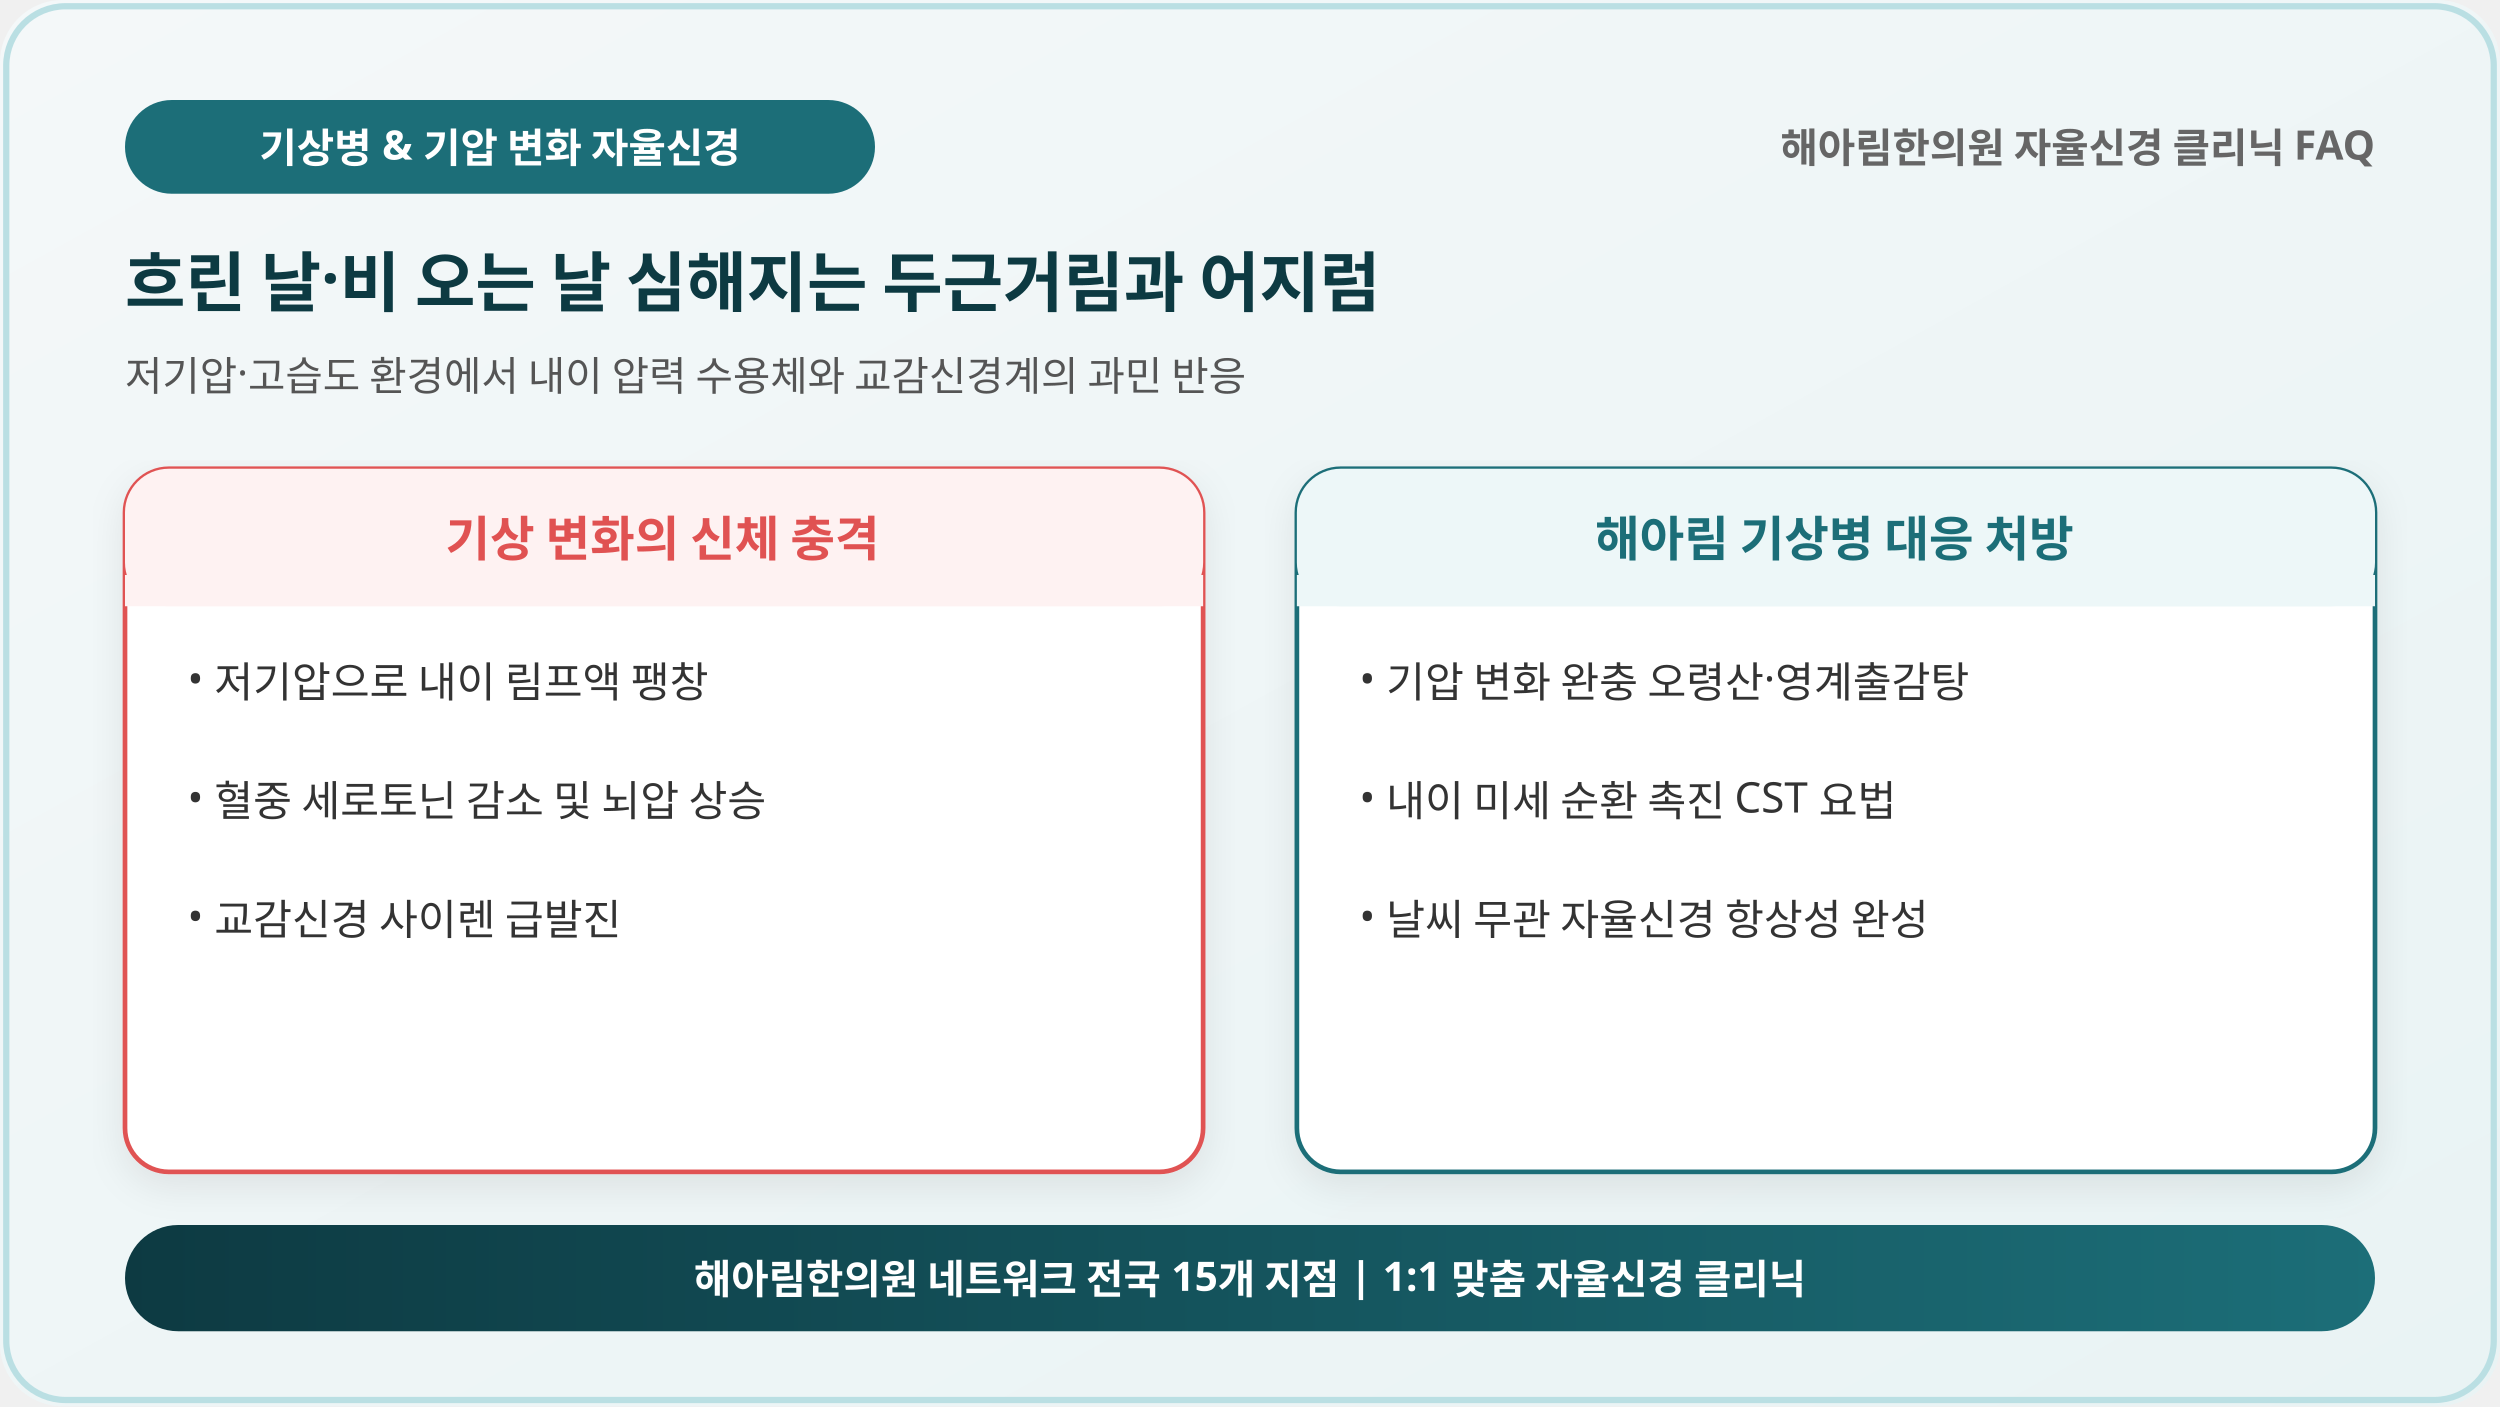
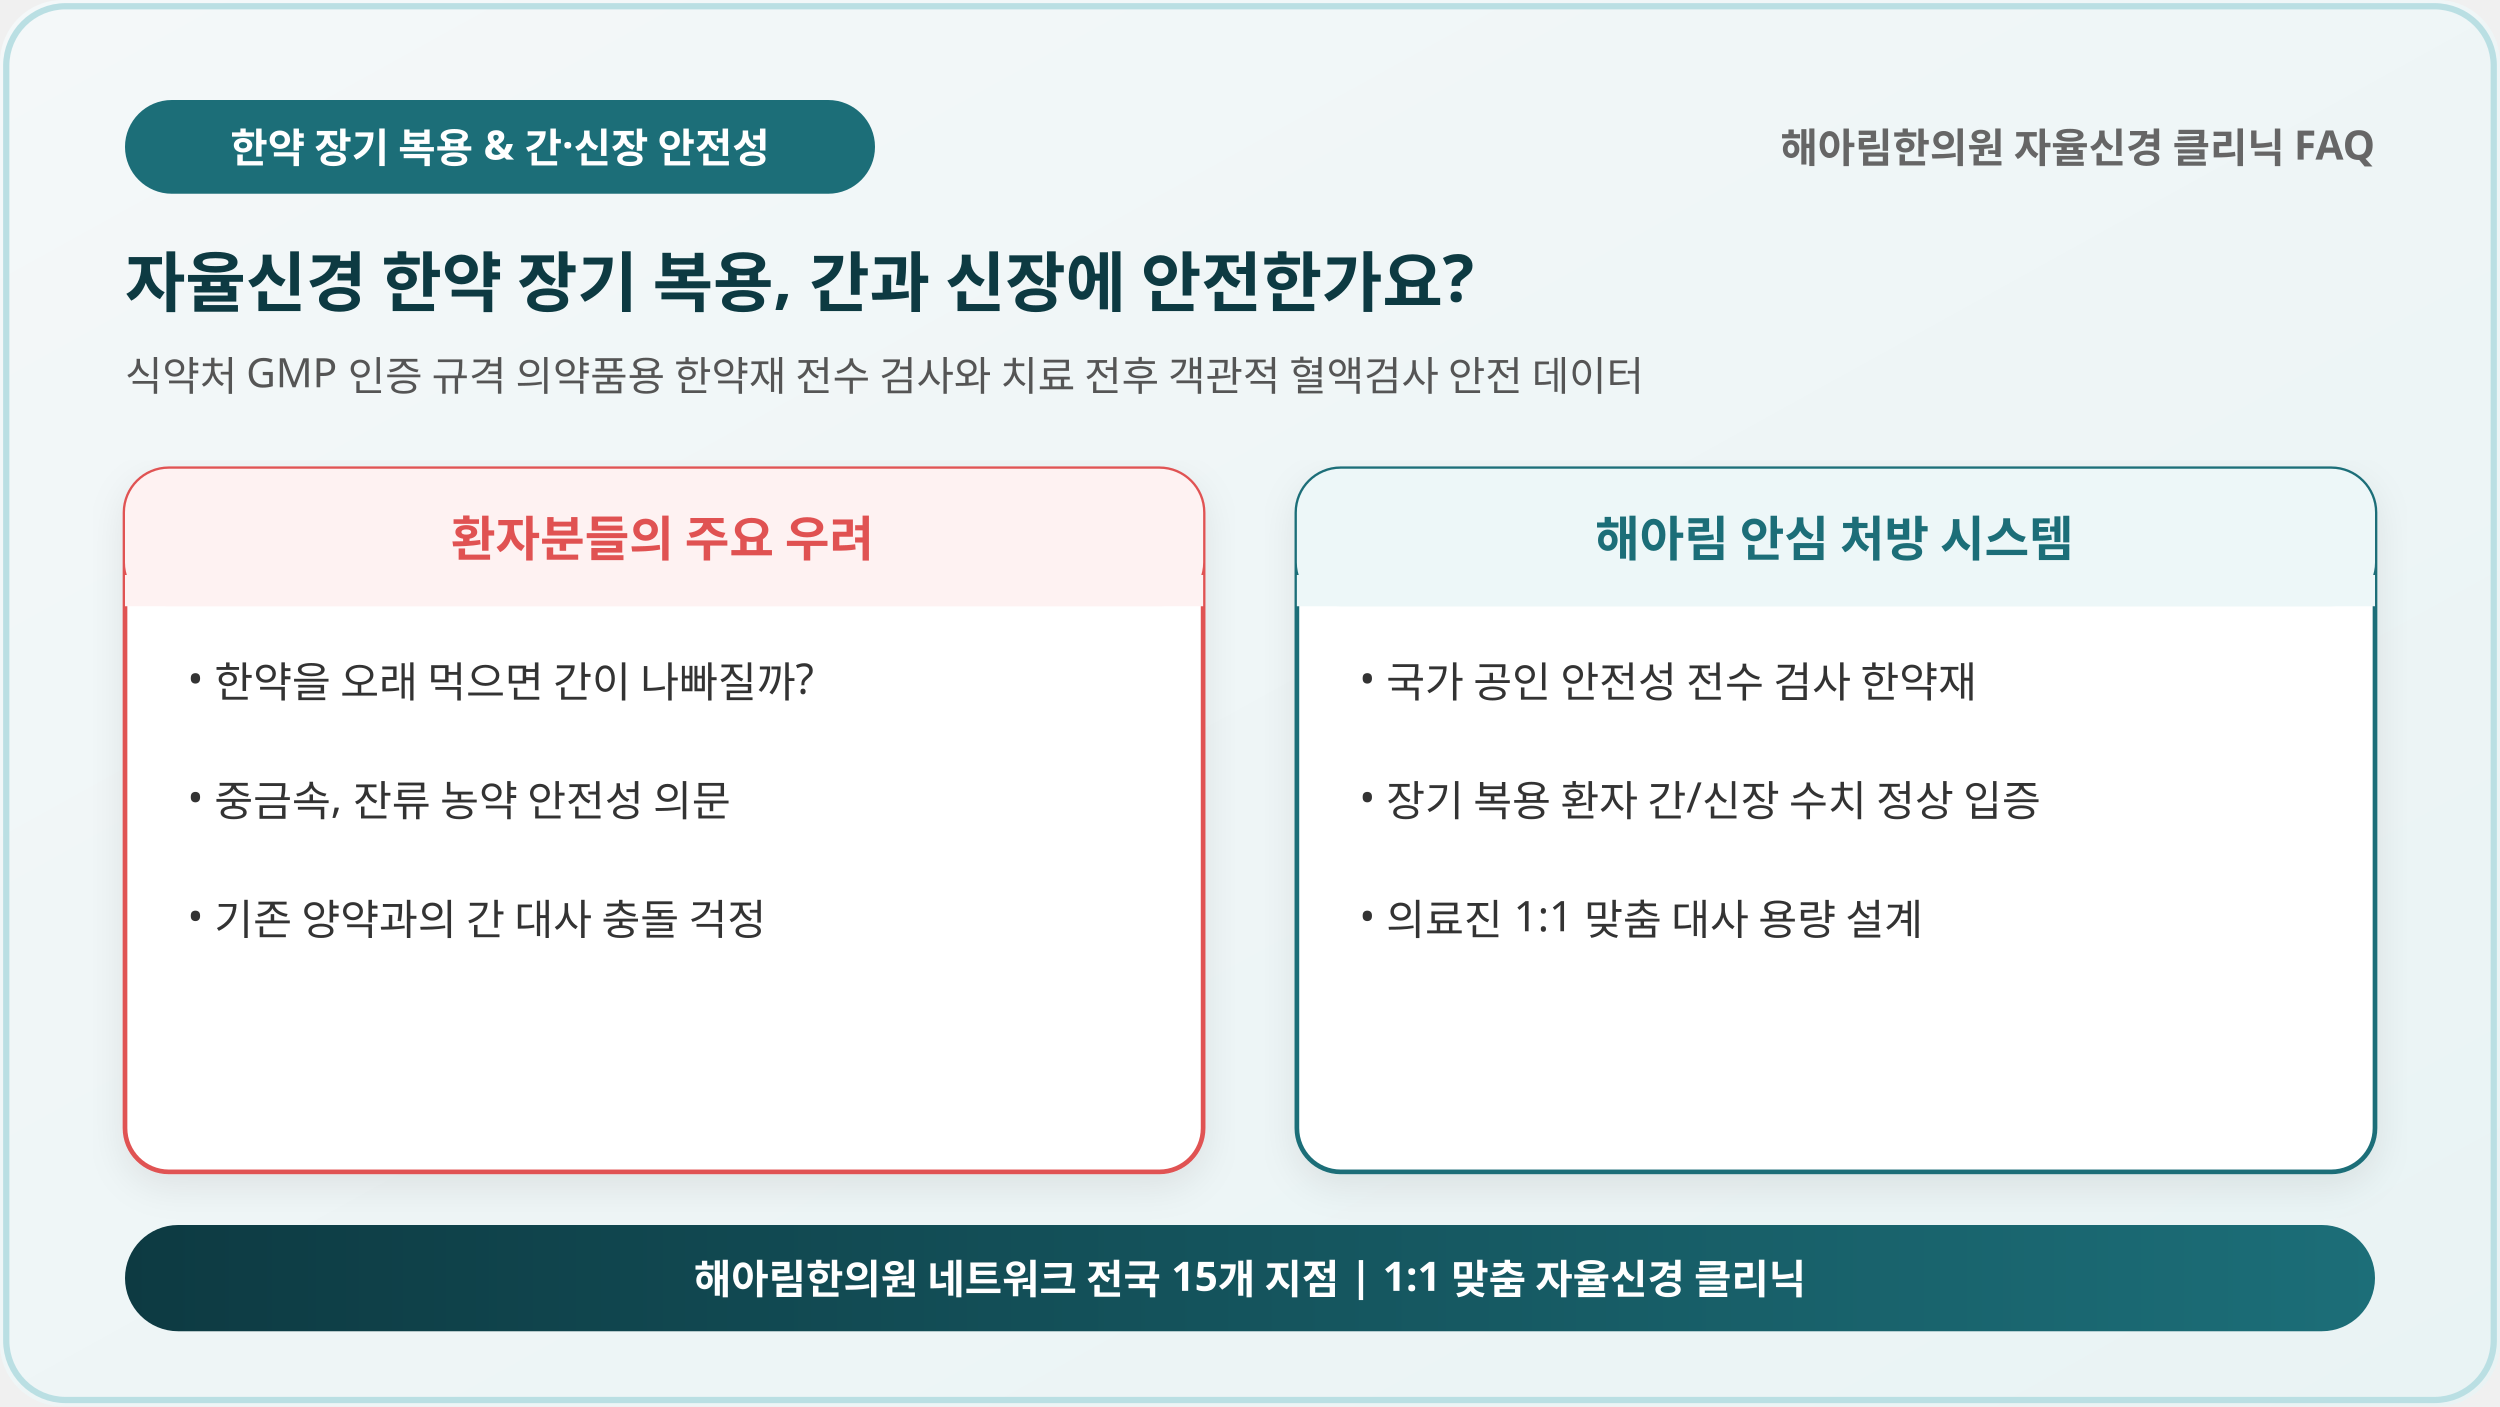
<svg xmlns="http://www.w3.org/2000/svg" viewBox="0 0 800 450" width="100%" height="100%">
  <defs>
    <linearGradient id="bgGrad" x1="0%" y1="0%" x2="100%" y2="100%">
      <stop offset="0%" stop-color="#f4f8f9" />
      <stop offset="100%" stop-color="#e9f3f4" />
    </linearGradient>
    <linearGradient id="headGrad" x1="0%" y1="0%" x2="100%" y2="0%">
      <stop offset="0%" stop-color="#0d3a42" />
      <stop offset="100%" stop-color="#1c6e78" />
    </linearGradient>
    <filter id="cardShadow" x="-3%" y="-3%" width="106%" height="110%">
      <feDropShadow dx="0" dy="4" stdDeviation="6" flood-opacity="0.08" />
    </filter>
  </defs>
  <rect width="800" height="450" fill="url(#bgGrad)" rx="20" />
  <rect x="2" y="2" width="796" height="446" fill="none" stroke="#badfe3" stroke-width="2" rx="19" />
  <rect x="40" y="32" width="240" height="30" rx="15" fill="#1c6e78" />
  <text x="160" y="52" text-anchor="middle" font-family="'Pretendard', sans-serif" font-size="13" font-weight="700" fill="#ffffff">
-     기상병 &amp; 기압 변화 자율신경
+     한약 장기 복용 &amp; 간·신장 안전성
  </text>
  <text x="760" y="52" text-anchor="end" font-family="'Pretendard', sans-serif" font-size="13" font-weight="600" fill="#666666">
    해아림한의원 자율신경 클리닉 FAQ
  </text>
  <text x="40" y="98" font-family="'Pretendard', sans-serif" font-size="21" font-weight="800" fill="#0d3a42">
-     흐린 날·비 오는 날 심해지는 두근거림과 어지럼
+     자율신경 한약 장기 복용, 간과 신장에 안전한가요?
  </text>
  <text x="40" y="125" font-family="'Pretendard', sans-serif" font-size="13" font-weight="500" fill="#555555">
-     저기압·고습도 환경에서 내이 압력 수용체와 교감신경계의 과민 반응
+     식약처 GMP 인증 규격 의약품용 한약재 전수 검사와 치료 전후 객관적 혈액검사 안전 데이터
  </text>
  <rect x="40" y="150" width="345" height="225" rx="14" fill="#ffffff" stroke="#e05252" stroke-width="1.5" filter="url(#cardShadow)" />
  <rect x="40" y="150" width="345" height="44" rx="14" fill="#fef2f2" />
  <rect x="40" y="184" width="345" height="10" fill="#fef2f2" />
  <text x="212" y="178" text-anchor="middle" font-family="'Pretendard', sans-serif" font-size="15.5" font-weight="700" fill="#e05252">
-     기상 변화의 신체 충격
+     환자분들의 주요 우려
  </text>
  <g transform="translate(60, 222)">
-     <text x="0" y="0" font-family="'Pretendard', sans-serif" font-size="13.5" fill="#333333" font-weight="500">• 저기압으로 내이 림프액 팽창</text>
-     <text x="0" y="38" font-family="'Pretendard', sans-serif" font-size="13.5" fill="#333333" font-weight="500">• 혈중 세로토닌 감소 및 뇌압 상승</text>
-     <text x="0" y="76" font-family="'Pretendard', sans-serif" font-size="13.5" fill="#333333" font-weight="500">• 교감신경 사이렌 급발진</text>
+     <text x="0" y="0" font-family="'Pretendard', sans-serif" font-size="13.5" fill="#333333" font-weight="500">• 한약을 오래 먹으면 간이 나빠질까?</text>
+     <text x="0" y="38" font-family="'Pretendard', sans-serif" font-size="13.5" fill="#333333" font-weight="500">• 중금속, 잔류 농약 안전성 의문</text>
+     <text x="0" y="76" font-family="'Pretendard', sans-serif" font-size="13.5" fill="#333333" font-weight="500">• 기존 양약과의 간 대사 충돌 걱정</text>
  </g>
  <rect x="415" y="150" width="345" height="225" rx="14" fill="#ffffff" stroke="#1c6e78" stroke-width="1.5" filter="url(#cardShadow)" />
  <rect x="415" y="150" width="345" height="44" rx="14" fill="#edf7f8" />
  <rect x="415" y="184" width="345" height="10" fill="#edf7f8" />
  <text x="587" y="178" text-anchor="middle" font-family="'Pretendard', sans-serif" font-size="15.5" font-weight="700" fill="#1c6e78">
-     해아림 기상병 대응 처방
+     해아림 안심 처방 시스템
  </text>
  <g transform="translate(435, 222)">
-     <text x="0" y="0" font-family="'Pretendard', sans-serif" font-size="13.5" fill="#333333" font-weight="500">• 기압 변화 완충 오령산·영계출감탕</text>
-     <text x="0" y="38" font-family="'Pretendard', sans-serif" font-size="13.5" fill="#333333" font-weight="500">• 내이 미세 순환 촉진 CST 요법</text>
-     <text x="0" y="76" font-family="'Pretendard', sans-serif" font-size="13.5" fill="#333333" font-weight="500">• 날씨 무관 자율신경 항상성 완성</text>
+     <text x="0" y="0" font-family="'Pretendard', sans-serif" font-size="13.5" fill="#333333" font-weight="500">• 국가 공인 안전성 전수 검사 한약재</text>
+     <text x="0" y="38" font-family="'Pretendard', sans-serif" font-size="13.5" fill="#333333" font-weight="500">• 장기 복용 환자 간/신장 수치 정상 입증</text>
+     <text x="0" y="76" font-family="'Pretendard', sans-serif" font-size="13.5" fill="#333333" font-weight="500">• 의료진 1:1 맞춤 대사 용량 설계</text>
  </g>
  <rect x="40" y="392" width="720" height="34" rx="17" fill="url(#headGrad)" />
  <text x="400" y="414" text-anchor="middle" font-family="'Pretendard', sans-serif" font-size="13" font-weight="700" fill="#ffffff">
    해아림한의원 네트워크 전국 15개 지점 | 1:1 맞춤 자율신경 클리닉
  </text>
</svg>
